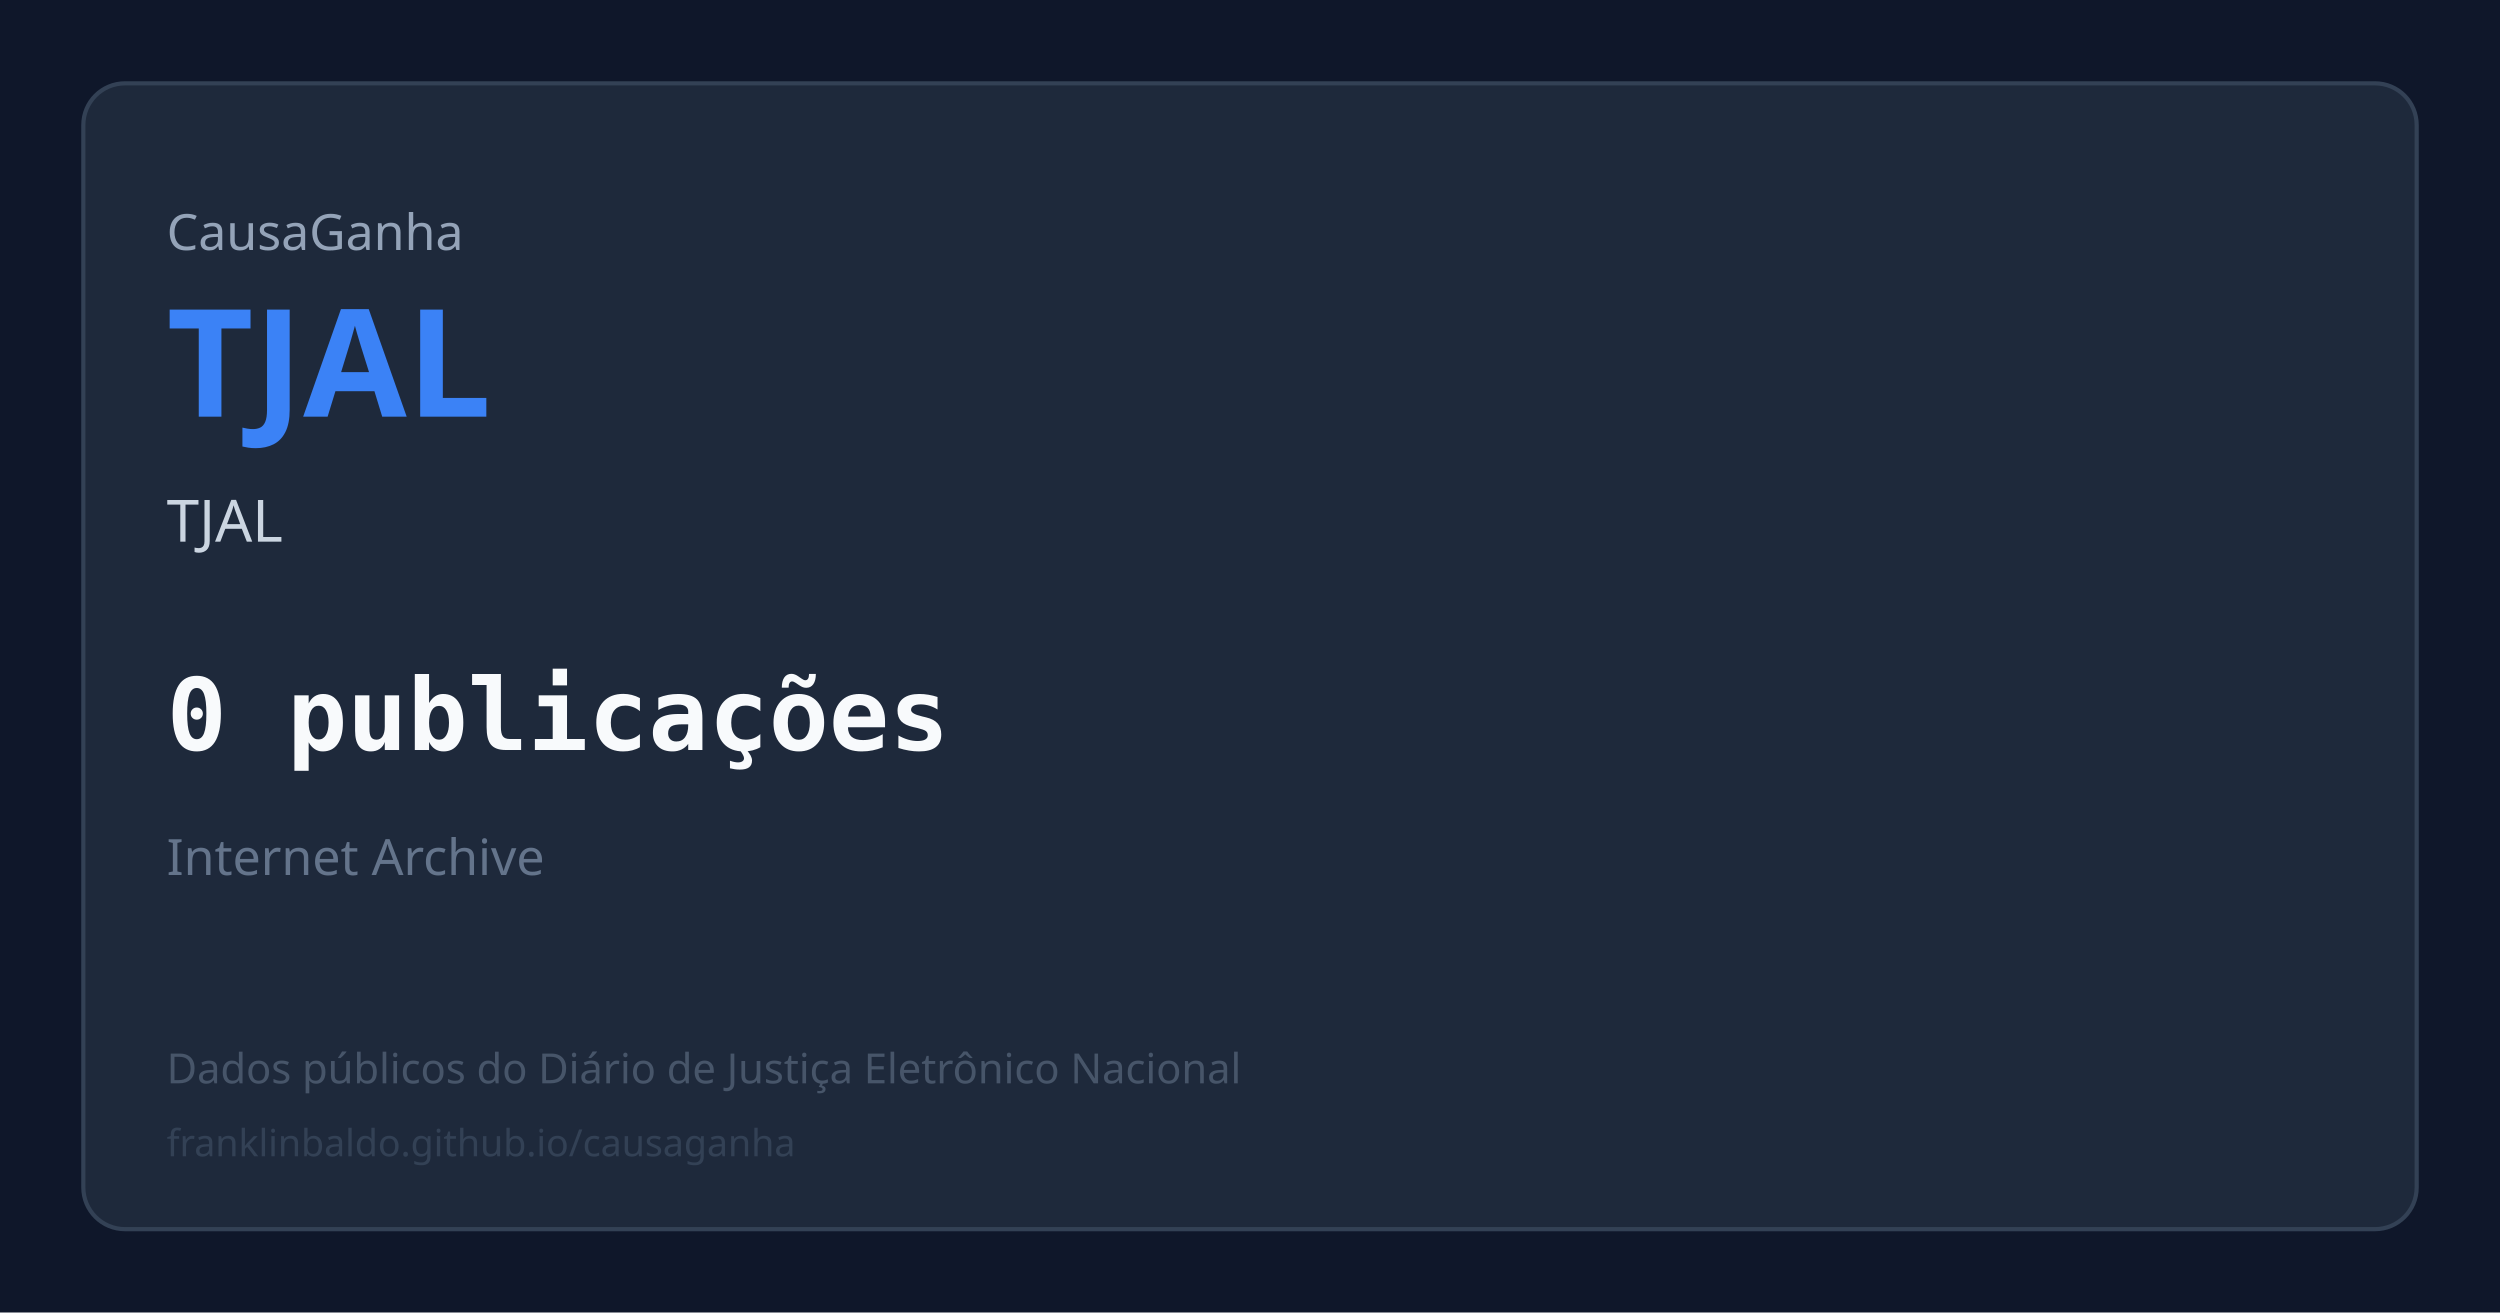
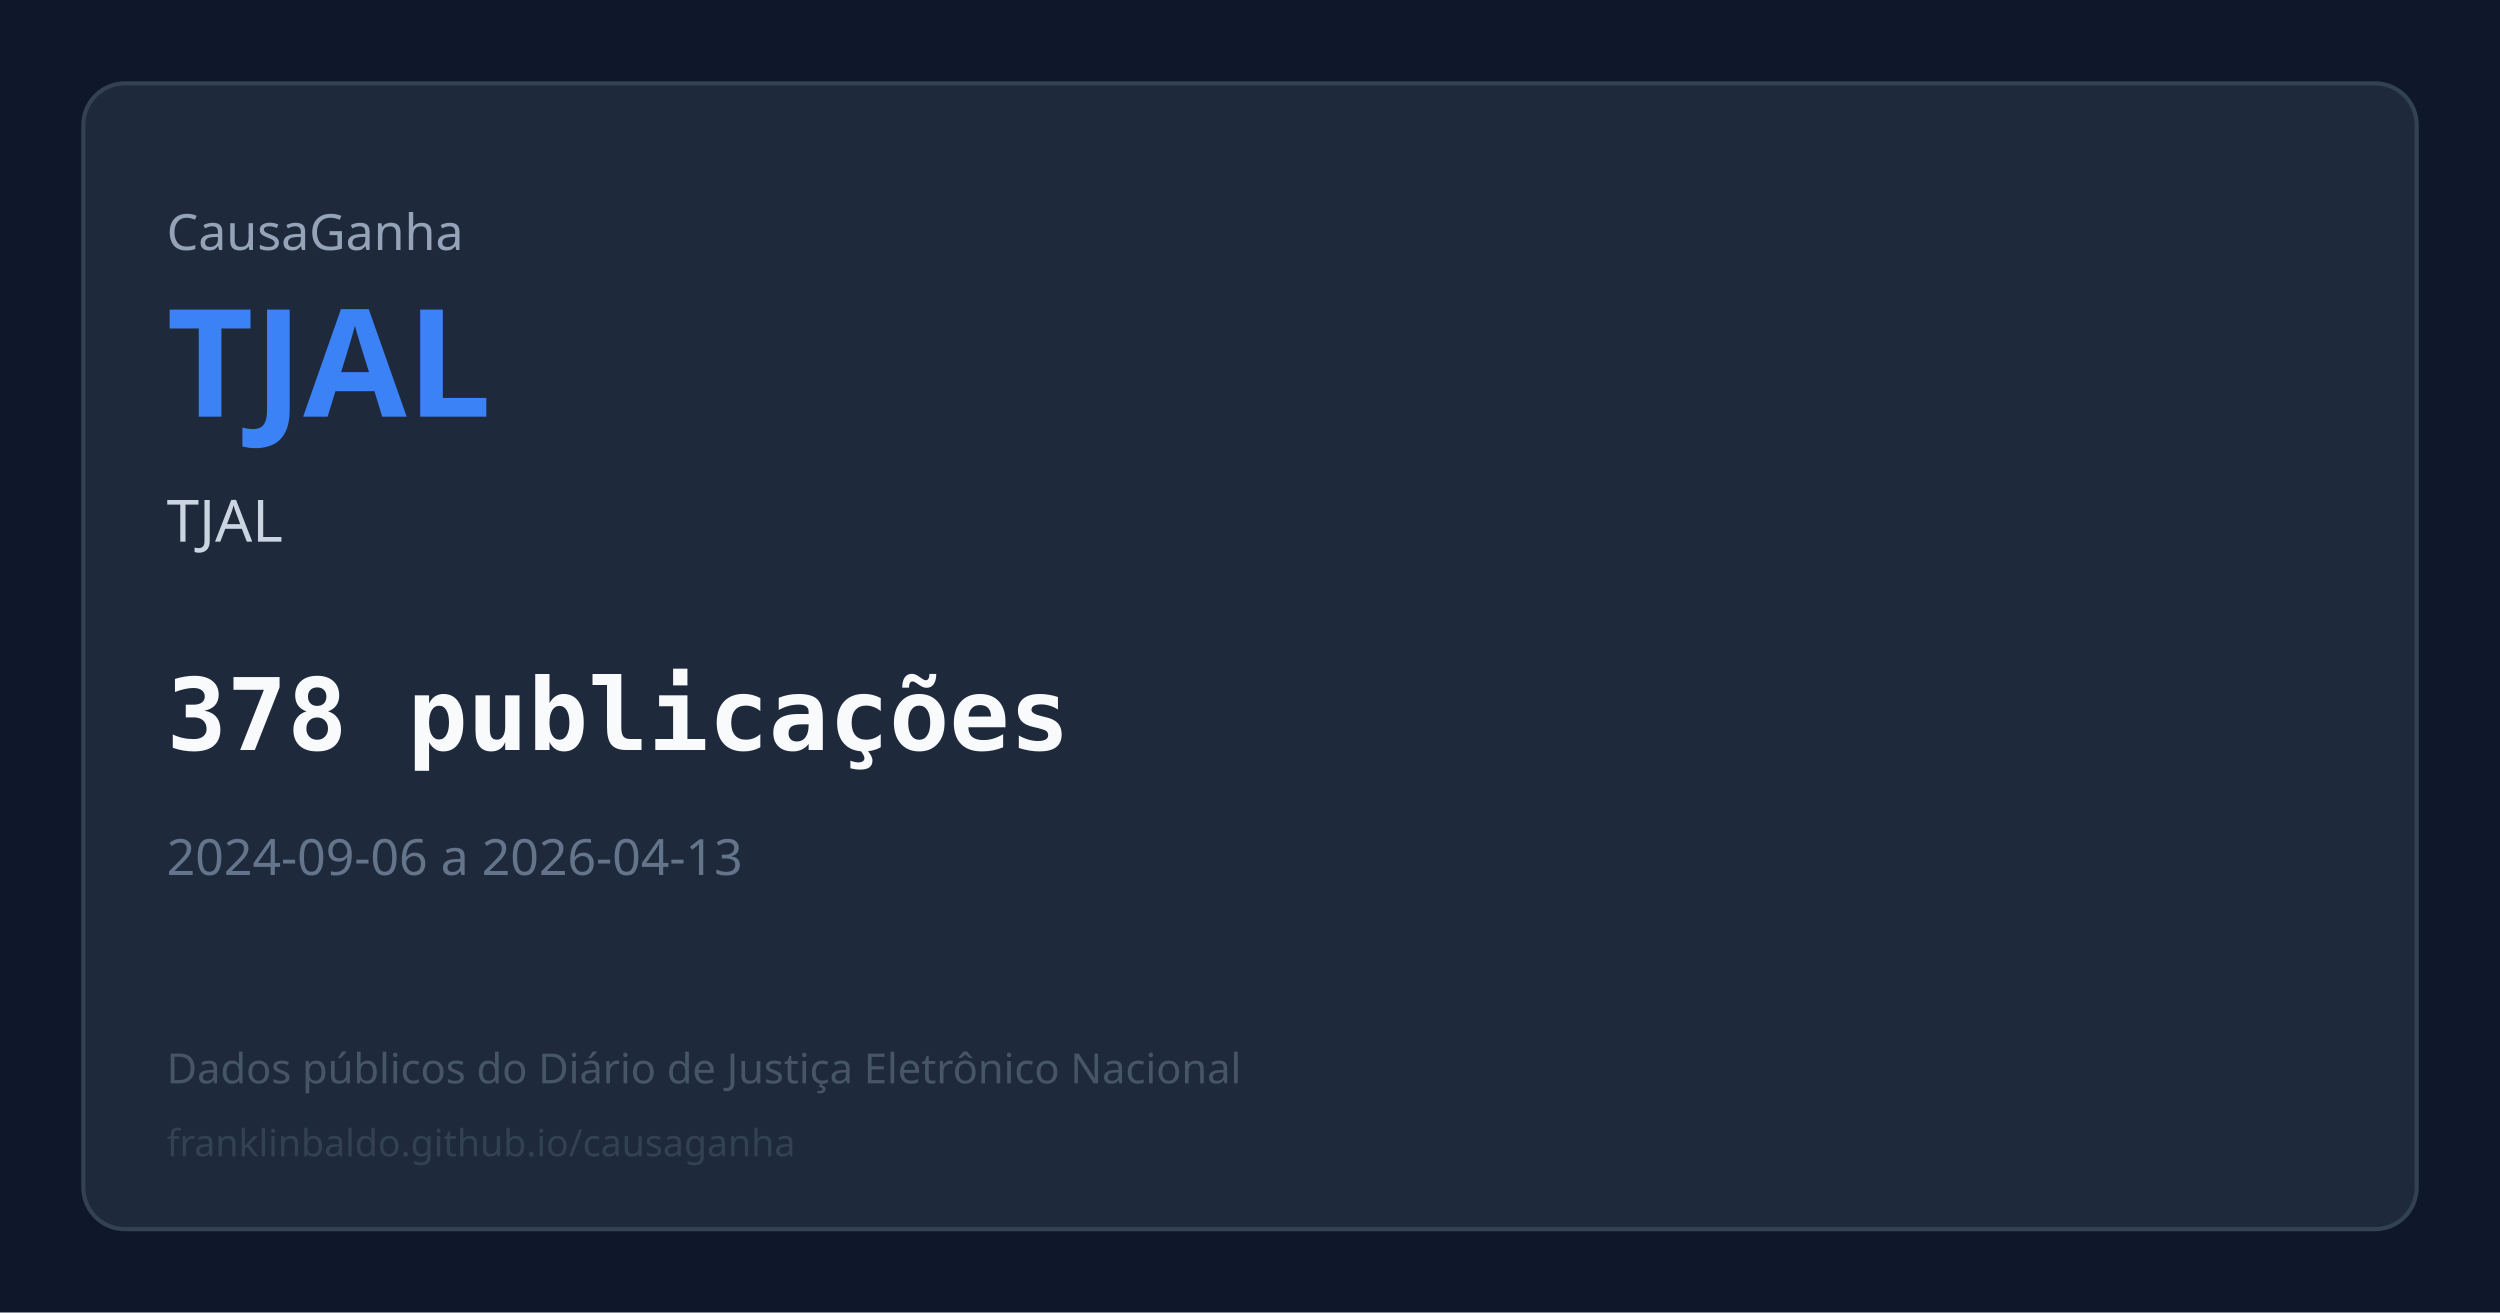
<svg xmlns="http://www.w3.org/2000/svg" width="1200" height="630">
  <rect width="1200" height="630" fill="#0f172a" />
  <rect x="40" y="40" width="1120" height="550" rx="20" fill="#1e293b" stroke="#334155" stroke-width="2" />
  <text x="80" y="120" font-family="system-ui,sans-serif" font-size="24" fill="#94a3b8">CausaGanha</text>
  <text x="80" y="200" font-family="system-ui,sans-serif" font-size="72" font-weight="bold" fill="#3b82f6">TJAL</text>
  <text x="80" y="260" font-family="system-ui,sans-serif" font-size="28" fill="#cbd5e1">TJAL</text>
-   <text x="80" y="360" font-family="monospace" font-size="48" font-weight="bold" fill="#f8fafc">0 publicações</text>
-   <text x="80" y="420" font-family="system-ui,sans-serif" font-size="24" fill="#64748b">Internet Archive</text>
+   <text x="80" y="360" font-family="monospace" font-size="48" font-weight="bold" fill="#f8fafc">378 publicações</text>
+   <text x="80" y="420" font-family="system-ui,sans-serif" font-size="24" fill="#64748b">2024-09-06 a 2026-04-13</text>
  <text x="80" y="520" font-family="system-ui,sans-serif" font-size="20" fill="#475569">Dados públicos do Diário de Justiça Eletrônico Nacional</text>
  <text x="80" y="555" font-family="system-ui,sans-serif" font-size="18" fill="#334155">franklinbaldo.github.io/causaganha</text>
</svg>
